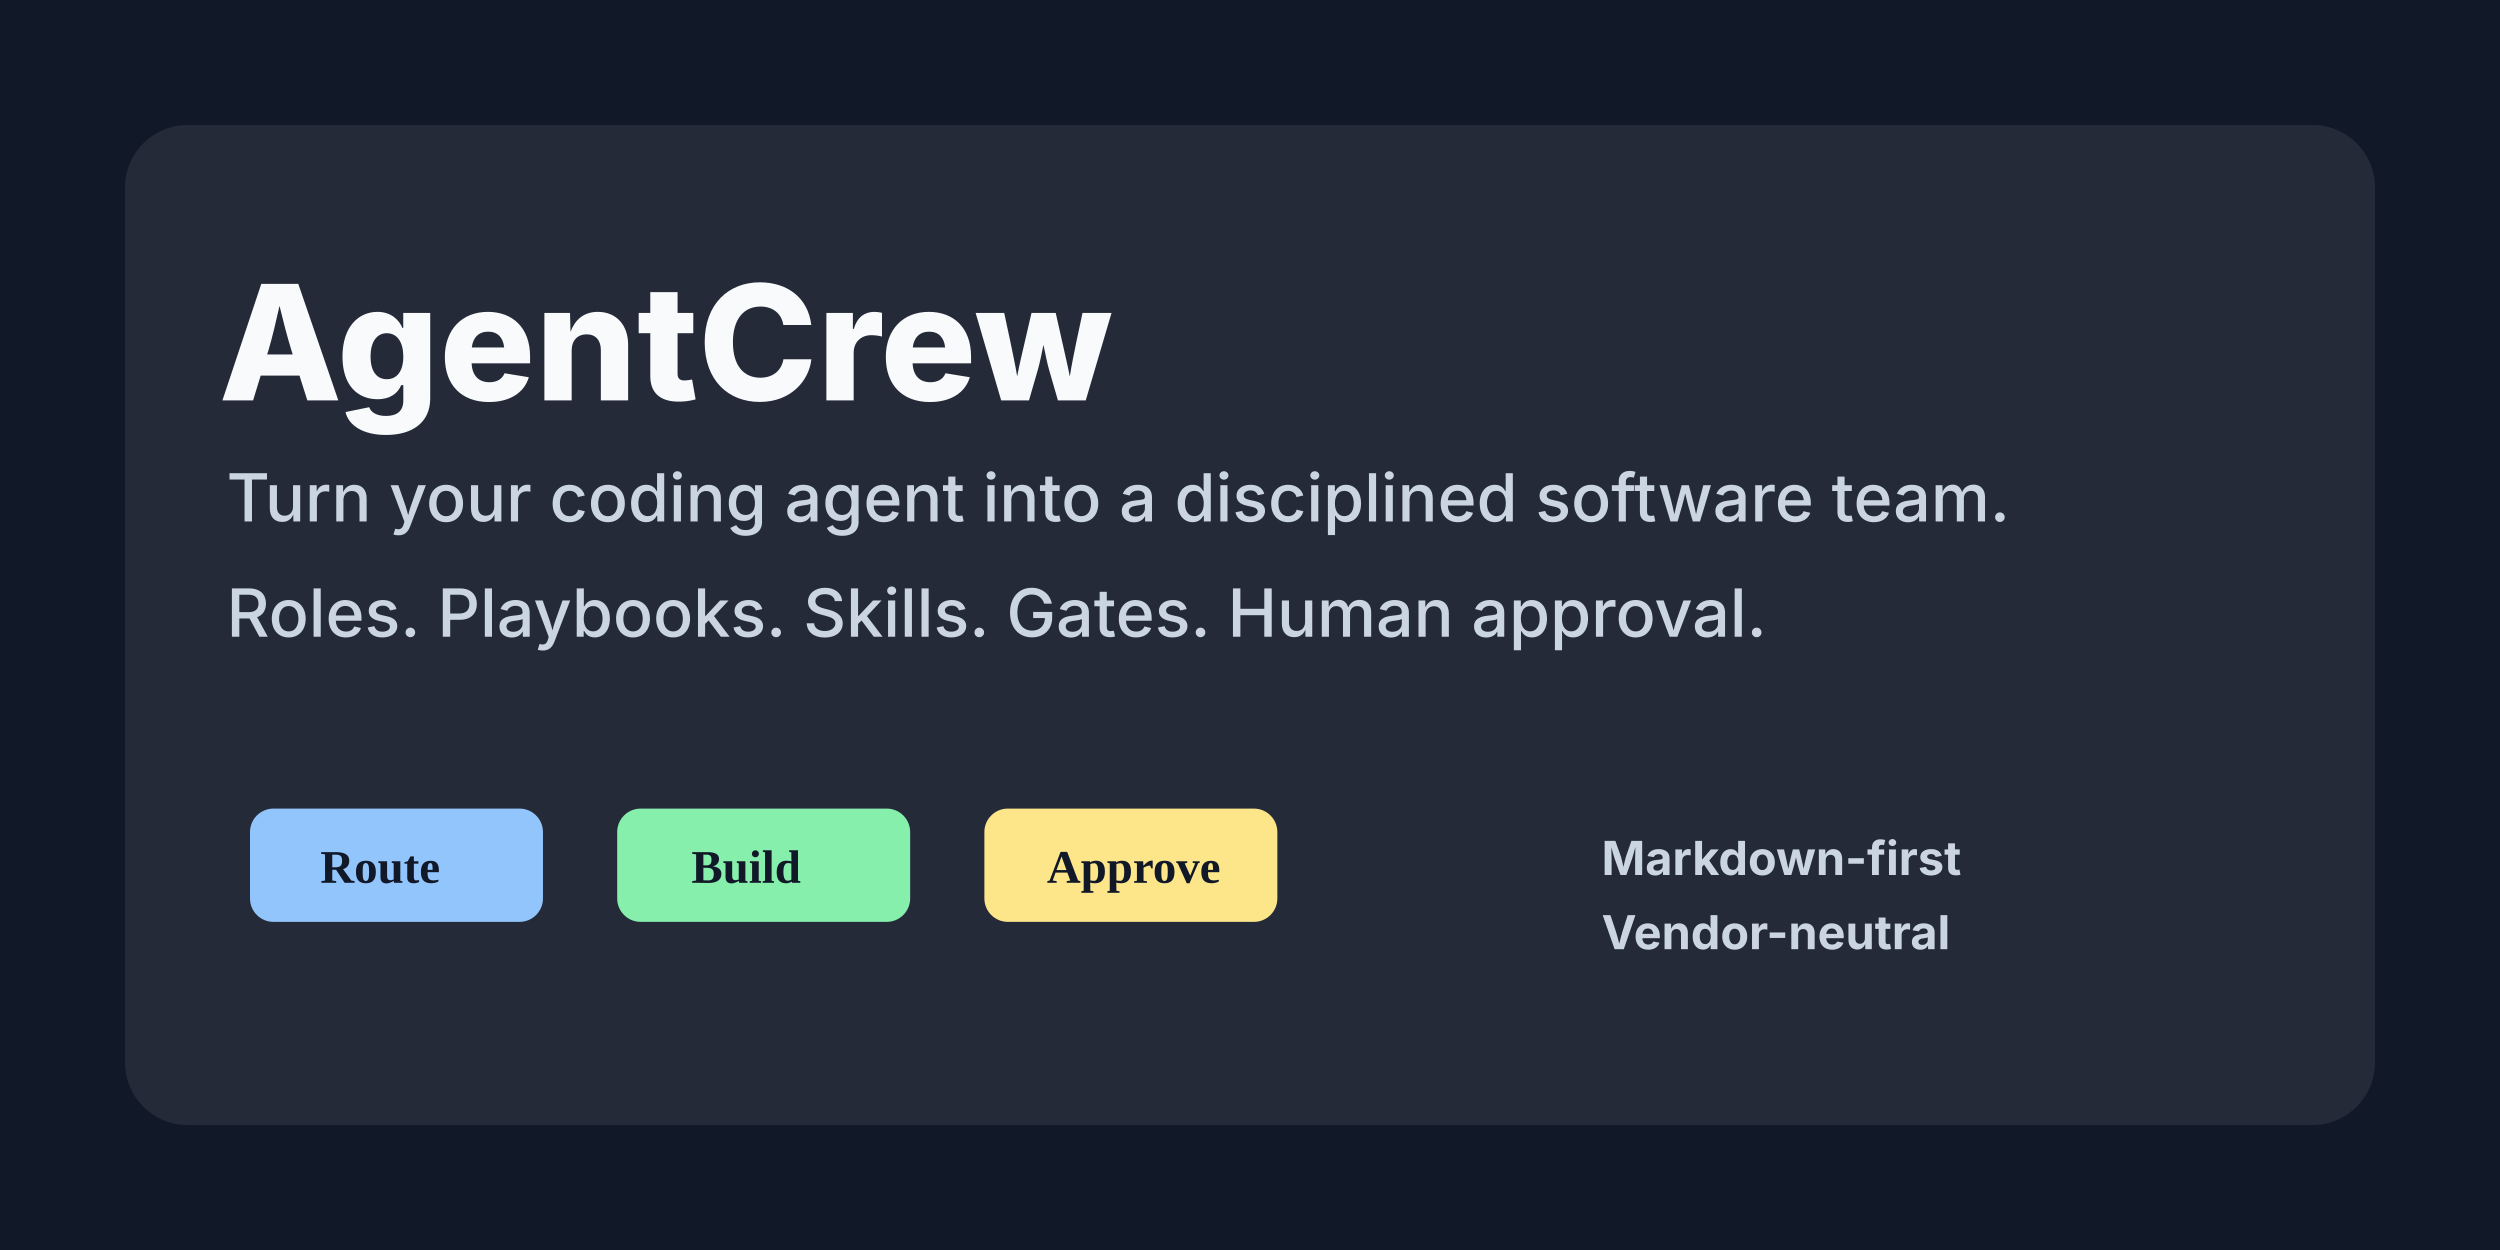
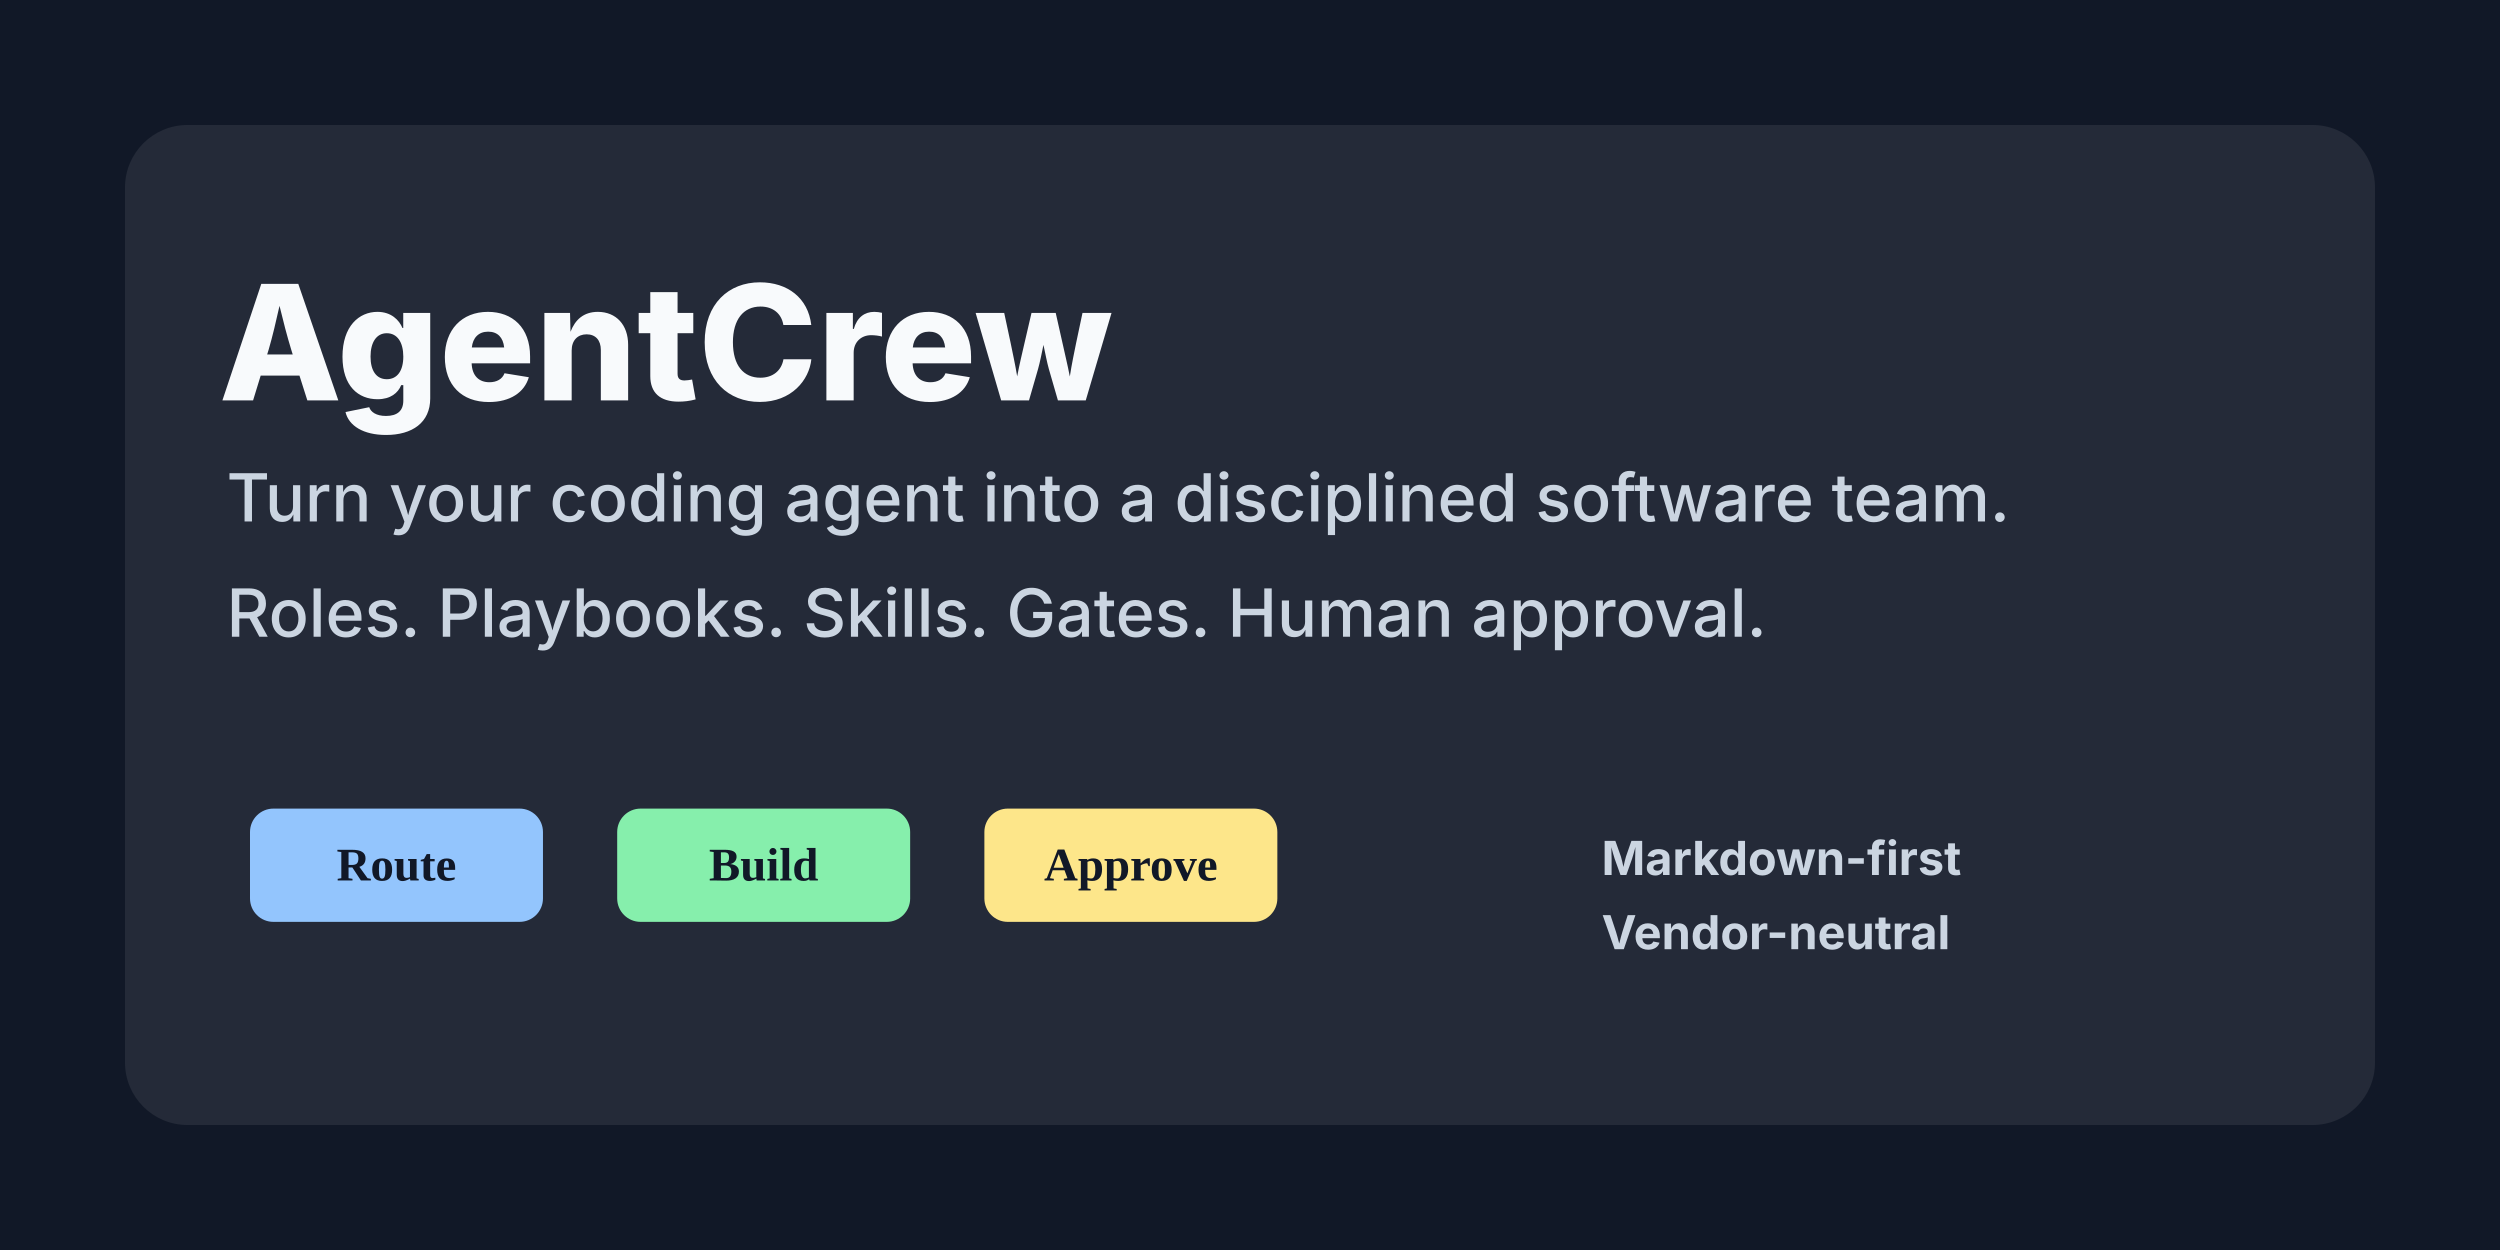
<svg xmlns="http://www.w3.org/2000/svg" width="1280" height="640" viewBox="0 0 1280 640" role="img" aria-labelledby="title desc">
  <defs>
    <style>
      .bg { fill: #111827; }
      .panel { fill: #ffffff; opacity: 0.08; }
      .ink { fill: #f8fafc; font-family: Inter, ui-sans-serif, system-ui, -apple-system, BlinkMacSystemFont, "Segoe UI", sans-serif; }
      .muted { fill: #cbd5e1; font-family: Inter, ui-sans-serif, system-ui, -apple-system, BlinkMacSystemFont, "Segoe UI", sans-serif; }
      .accent { fill: #93c5fd; }
      .green { fill: #86efac; }
      .gold { fill: #fde68a; }
      .title { font-size: 82px; font-weight: 800; }
      .tag { font-size: 34px; font-weight: 520; }
      .label { font-size: 24px; font-weight: 720; }
+       .center { text-anchor: middle; dominant-baseline: middle; }
    </style>
  </defs>
  <rect class="bg" width="1280" height="640" />
  <rect class="panel" x="64" y="64" width="1152" height="512" rx="32" />
  <text class="ink title" x="112" y="205">AgentCrew</text>
  <text class="muted tag" x="116" y="267">Turn your coding agent into a disciplined software team.</text>
  <text class="muted tag" x="116" y="326">Roles. Playbooks. Skills. Gates. Human approval.</text>
  <rect class="accent" x="128" y="414" width="150" height="58" rx="12" />
-   <text class="bg label" x="164" y="452">Route</text>
+   <text class="bg label center" x="203" y="444">Route</text>
  <rect class="green" x="316" y="414" width="150" height="58" rx="12" />
-   <text class="bg label" x="354" y="452">Build</text>
+   <text class="bg label center" x="391" y="444">Build</text>
  <rect class="gold" x="504" y="414" width="150" height="58" rx="12" />
-   <text class="bg label" x="536" y="452">Approve</text>
+   <text class="bg label center" x="579" y="444">Approve</text>
  <text class="muted label" x="820" y="448">Markdown-first</text>
  <text class="muted label" x="820" y="486">Vendor-neutral</text>
</svg>
